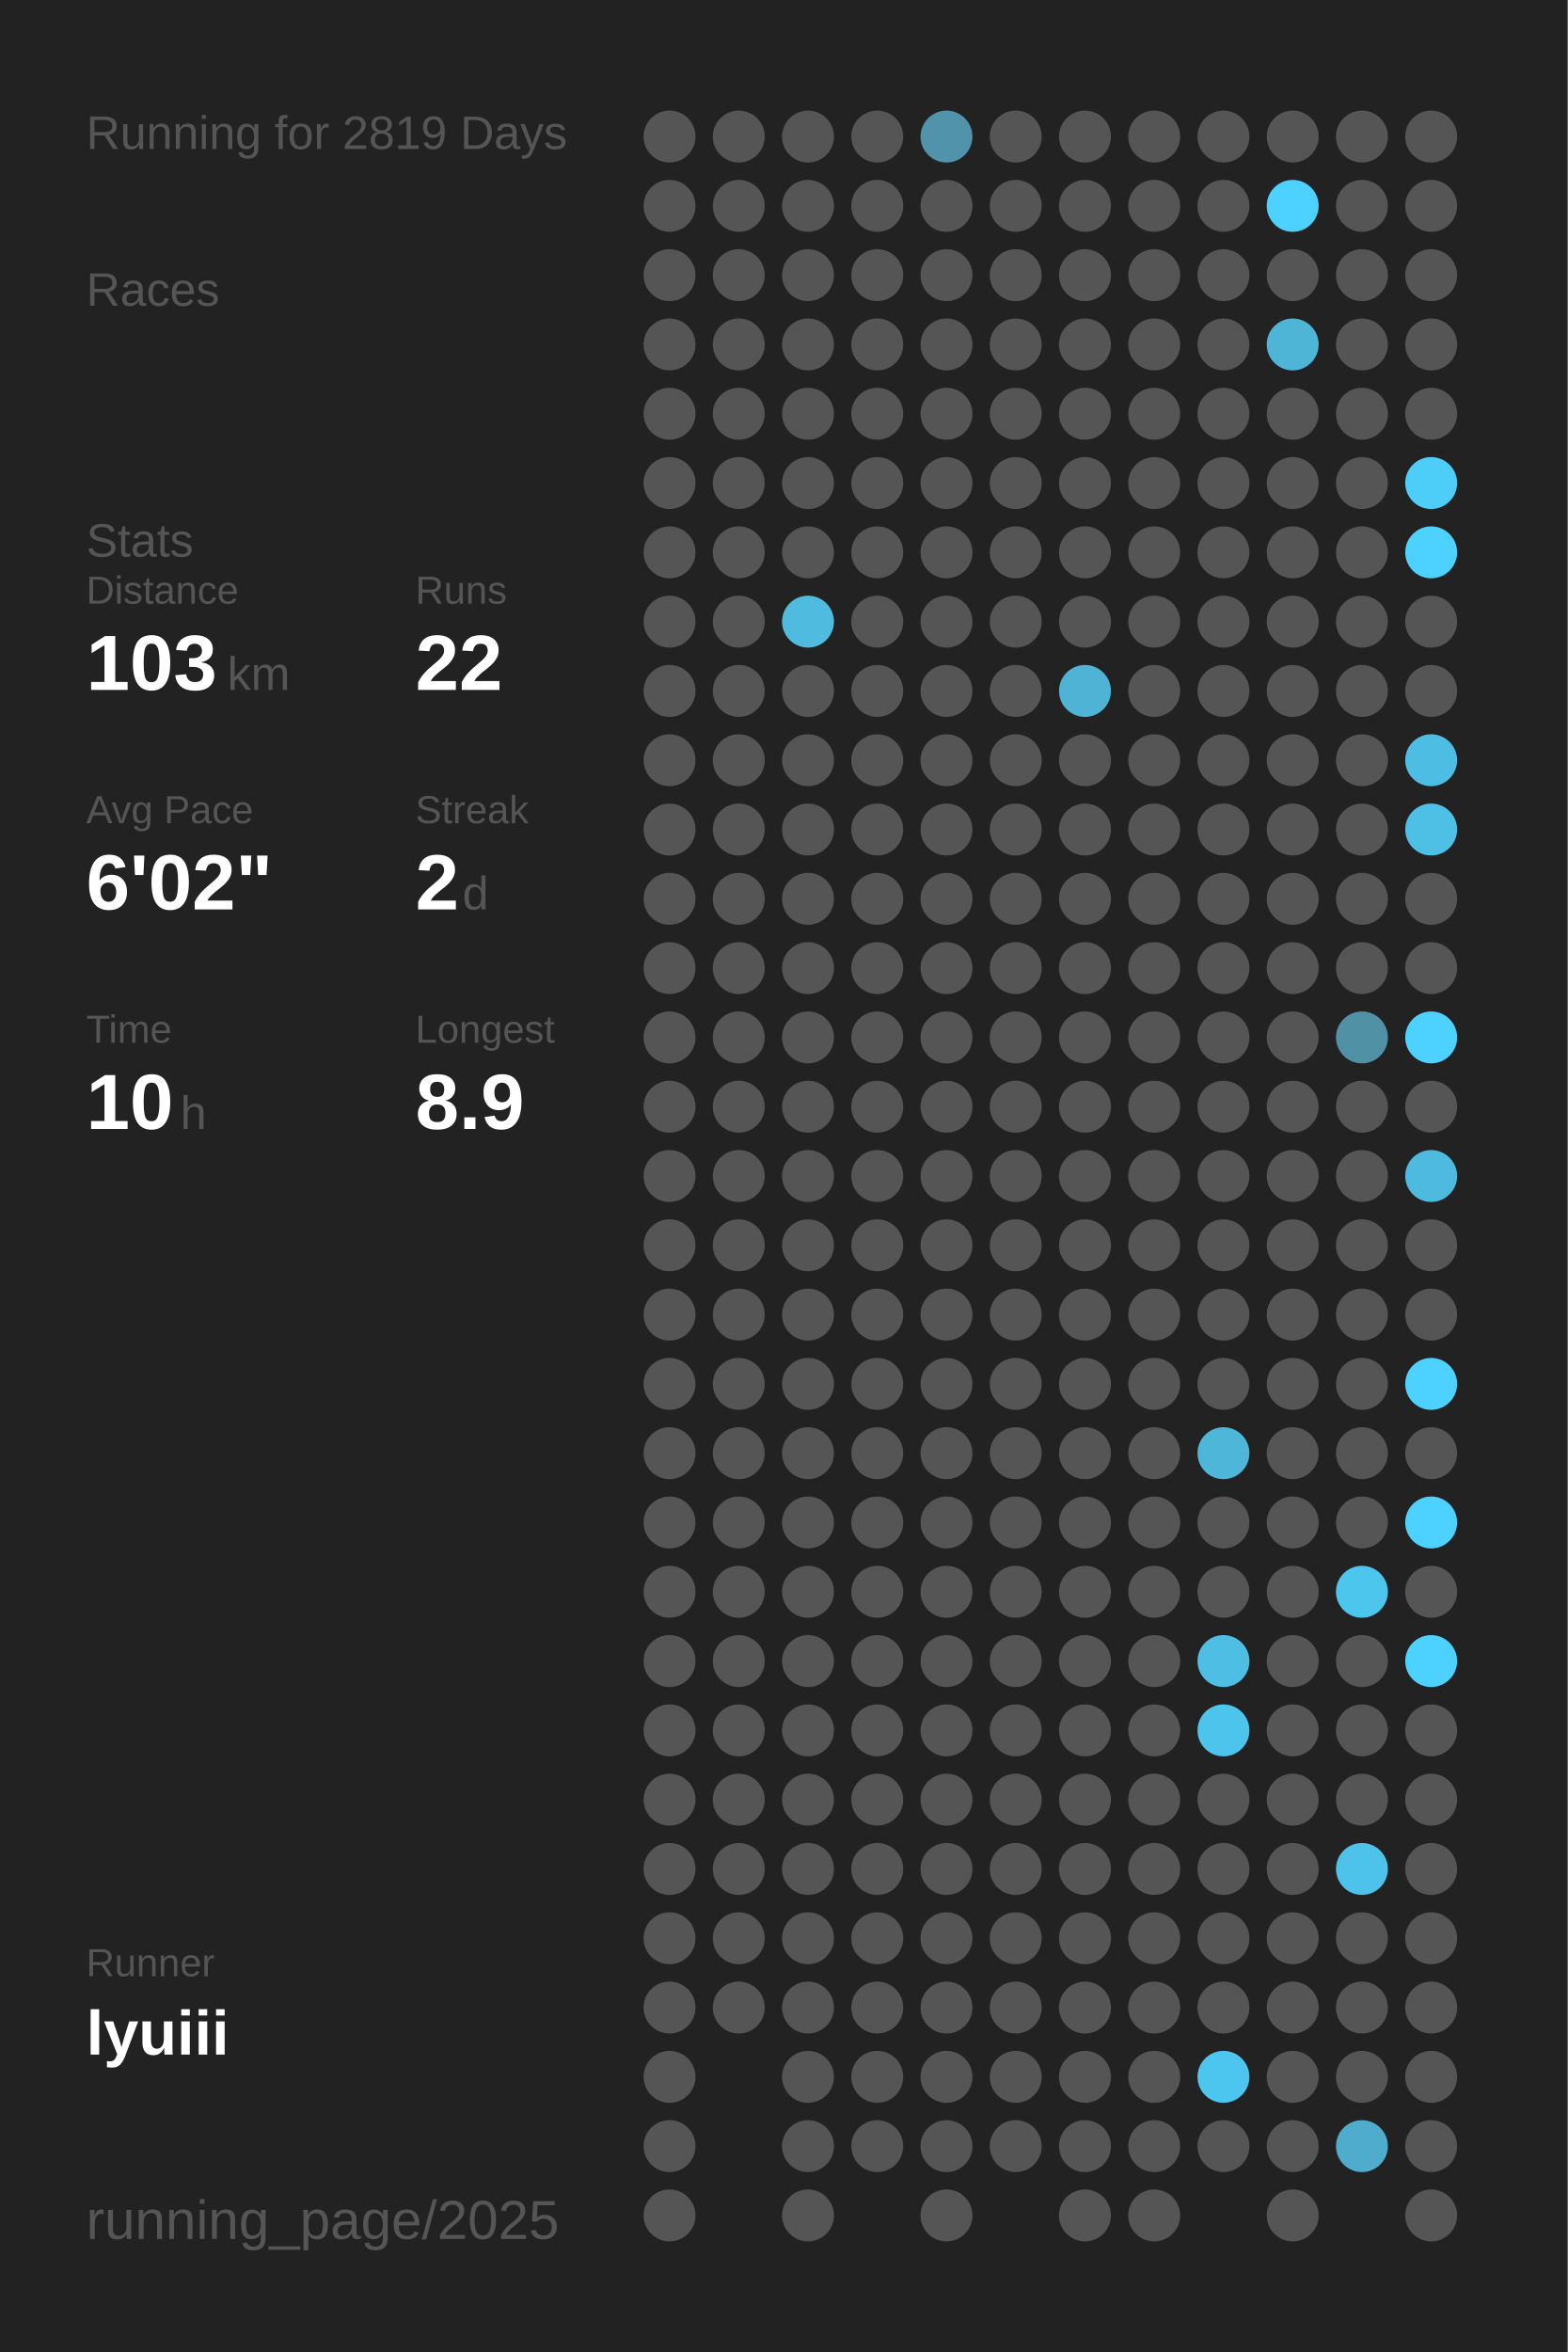
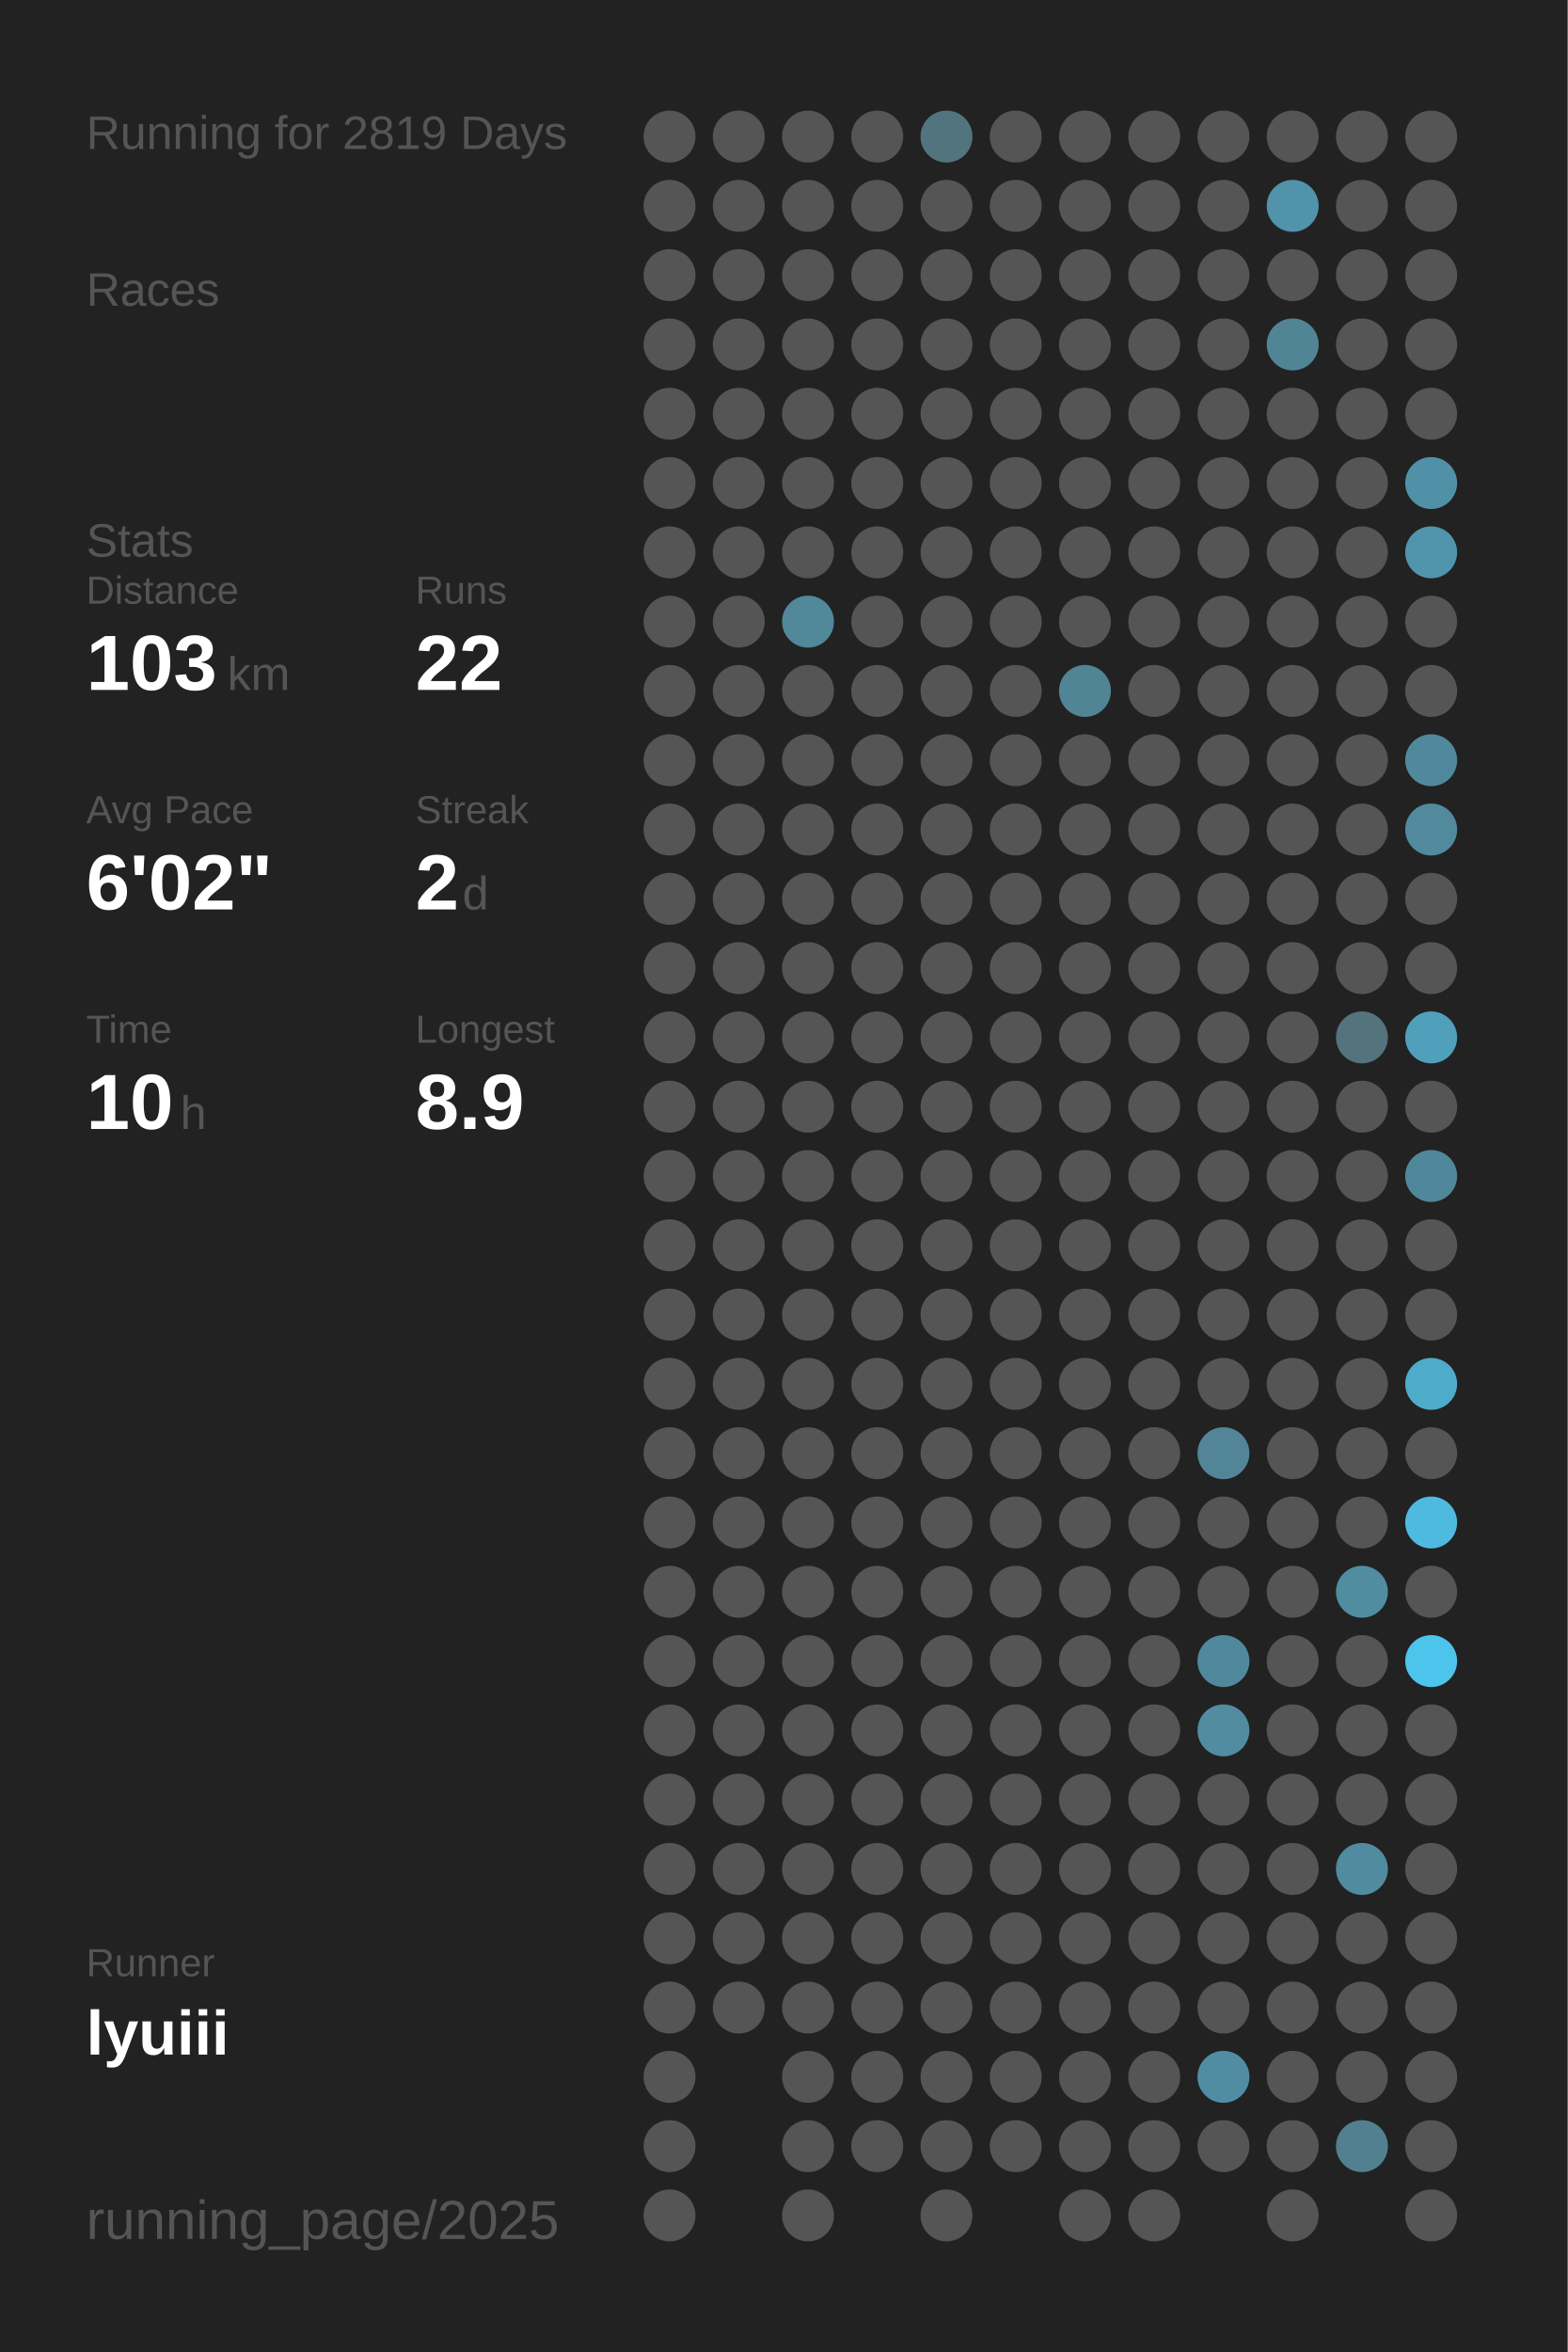
<svg xmlns="http://www.w3.org/2000/svg" baseProfile="full" height="300mm" version="1.1" viewBox="0,0,200,300" width="200mm">
  <defs />
  <rect fill="#222222" height="300" width="200" x="0" y="0" />
  <text fill="#555555" style="font-size:6px; font-family:Arial;" x="11" y="19">Running for 2819 Days</text>
  <text fill="#555555" style="font-size:6px; font-family:Arial;" x="11" y="39">Races</text>
  <text fill="#555555" style="font-size:6px; font-family:Arial;" x="11" y="71">Stats</text>
  <text fill="#555555" style="font-size:5px; font-family:Arial;" x="11" y="77">Distance</text>
  <text fill="#FFFFFF" style="font-size:10px; font-family:Arial; font-weight:bold;" x="11" y="88">103</text>
  <text fill="#555555" style="font-size:6px; font-family:Arial;" x="29" y="88">km</text>
  <text fill="#555555" style="font-size:5px; font-family:Arial;" x="53" y="77">Runs</text>
  <text fill="#FFFFFF" style="font-size:10px; font-family:Arial; font-weight:bold;" x="53" y="88">22</text>
  <text fill="#555555" style="font-size:5px; font-family:Arial;" x="11" y="105">Avg Pace</text>
  <text fill="#FFFFFF" style="font-size:10px; font-family:Arial; font-weight:bold;" x="11" y="116">6'02"</text>
  <text fill="#555555" style="font-size:5px; font-family:Arial;" x="53" y="105">Streak</text>
  <text fill="#FFFFFF" style="font-size:10px; font-family:Arial; font-weight:bold;" x="53" y="116">2</text>
  <text fill="#555555" style="font-size:6px; font-family:Arial;" x="59" y="116">d</text>
  <text fill="#555555" style="font-size:5px; font-family:Arial;" x="11" y="133">Time</text>
  <text fill="#FFFFFF" style="font-size:10px; font-family:Arial; font-weight:bold;" x="11" y="144">10</text>
  <text fill="#555555" style="font-size:6px; font-family:Arial;" x="23" y="144">h</text>
  <text fill="#555555" style="font-size:5px; font-family:Arial;" x="53" y="133">Longest</text>
  <text fill="#FFFFFF" style="font-size:10px; font-family:Arial; font-weight:bold;" x="53" y="144">8.9</text>
  <text fill="#555555" style="font-size:5px; font-family:Arial;" x="11" y="252.065">Runner</text>
  <text fill="#FFFFFF" style="font-size:8px; font-family:Arial; font-weight:bold;" x="11" y="262.065">lyuiii</text>
  <text fill="#555555" style="font-size:7px; font-family:Arial;" x="11" y="285.581">running_page/2025</text>
  <circle cx="85.417" cy="17.419" fill="#555555" r="3.312" />
  <circle cx="85.417" cy="26.258" fill="#555555" r="3.312" />
  <circle cx="85.417" cy="35.097" fill="#555555" r="3.312" />
  <circle cx="85.417" cy="43.935" fill="#555555" r="3.312" />
  <circle cx="85.417" cy="52.774" fill="#555555" r="3.312" />
  <circle cx="85.417" cy="61.613" fill="#555555" r="3.312" />
  <circle cx="85.417" cy="70.452" fill="#555555" r="3.312" />
  <circle cx="85.417" cy="79.29" fill="#555555" r="3.312" />
  <circle cx="85.417" cy="88.129" fill="#555555" r="3.312" />
  <circle cx="85.417" cy="96.968" fill="#555555" r="3.312" />
  <circle cx="85.417" cy="105.806" fill="#555555" r="3.312" />
  <circle cx="85.417" cy="114.645" fill="#555555" r="3.312" />
  <circle cx="85.417" cy="123.484" fill="#555555" r="3.312" />
  <circle cx="85.417" cy="132.323" fill="#555555" r="3.312" />
  <circle cx="85.417" cy="141.161" fill="#555555" r="3.312" />
  <circle cx="85.417" cy="150" fill="#555555" r="3.312" />
  <circle cx="85.417" cy="158.839" fill="#555555" r="3.312" />
  <circle cx="85.417" cy="167.677" fill="#555555" r="3.312" />
  <circle cx="85.417" cy="176.516" fill="#555555" r="3.312" />
  <circle cx="85.417" cy="185.355" fill="#555555" r="3.312" />
  <circle cx="85.417" cy="194.194" fill="#555555" r="3.312" />
  <circle cx="85.417" cy="203.032" fill="#555555" r="3.312" />
  <circle cx="85.417" cy="211.871" fill="#555555" r="3.312" />
  <circle cx="85.417" cy="220.71" fill="#555555" r="3.312" />
  <circle cx="85.417" cy="229.548" fill="#555555" r="3.312" />
  <circle cx="85.417" cy="238.387" fill="#555555" r="3.312" />
  <circle cx="85.417" cy="247.226" fill="#555555" r="3.312" />
  <circle cx="85.417" cy="256.065" fill="#555555" r="3.312" />
  <circle cx="85.417" cy="264.903" fill="#555555" r="3.312" />
  <circle cx="85.417" cy="273.742" fill="#555555" r="3.312" />
  <circle cx="85.417" cy="282.581" fill="#555555" r="3.312" />
  <circle cx="94.25" cy="17.419" fill="#555555" r="3.312" />
  <circle cx="94.25" cy="26.258" fill="#555555" r="3.312" />
  <circle cx="94.25" cy="35.097" fill="#555555" r="3.312" />
  <circle cx="94.25" cy="43.935" fill="#555555" r="3.312" />
  <circle cx="94.25" cy="52.774" fill="#555555" r="3.312" />
  <circle cx="94.25" cy="61.613" fill="#555555" r="3.312" />
  <circle cx="94.25" cy="70.452" fill="#555555" r="3.312" />
  <circle cx="94.25" cy="79.29" fill="#555555" r="3.312" />
  <circle cx="94.25" cy="88.129" fill="#555555" r="3.312" />
  <circle cx="94.25" cy="96.968" fill="#555555" r="3.312" />
  <circle cx="94.25" cy="105.806" fill="#555555" r="3.312" />
  <circle cx="94.25" cy="114.645" fill="#555555" r="3.312" />
  <circle cx="94.25" cy="123.484" fill="#555555" r="3.312" />
  <circle cx="94.25" cy="132.323" fill="#555555" r="3.312" />
  <circle cx="94.25" cy="141.161" fill="#555555" r="3.312" />
  <circle cx="94.25" cy="150" fill="#555555" r="3.312" />
  <circle cx="94.25" cy="158.839" fill="#555555" r="3.312" />
  <circle cx="94.25" cy="167.677" fill="#555555" r="3.312" />
  <circle cx="94.25" cy="176.516" fill="#555555" r="3.312" />
  <circle cx="94.25" cy="185.355" fill="#555555" r="3.312" />
  <circle cx="94.25" cy="194.194" fill="#555555" r="3.312" />
  <circle cx="94.25" cy="203.032" fill="#555555" r="3.312" />
  <circle cx="94.25" cy="211.871" fill="#555555" r="3.312" />
  <circle cx="94.25" cy="220.71" fill="#555555" r="3.312" />
  <circle cx="94.25" cy="229.548" fill="#555555" r="3.312" />
  <circle cx="94.25" cy="238.387" fill="#555555" r="3.312" />
  <circle cx="94.25" cy="247.226" fill="#555555" r="3.312" />
  <circle cx="94.25" cy="256.065" fill="#555555" r="3.312" />
  <circle cx="103.083" cy="17.419" fill="#555555" r="3.312" />
  <circle cx="103.083" cy="26.258" fill="#555555" r="3.312" />
  <circle cx="103.083" cy="35.097" fill="#555555" r="3.312" />
  <circle cx="103.083" cy="43.935" fill="#555555" r="3.312" />
  <circle cx="103.083" cy="52.774" fill="#555555" r="3.312" />
  <circle cx="103.083" cy="61.613" fill="#555555" r="3.312" />
  <circle cx="103.083" cy="70.452" fill="#555555" r="3.312" />
-   <circle cx="103.083" cy="79.29" fill="#4ebbdf" r="3.312" />
+   <circle cx="103.083" cy="79.29" fill="#51889a" r="3.312" />
  <circle cx="103.083" cy="88.129" fill="#555555" r="3.312" />
  <circle cx="103.083" cy="96.968" fill="#555555" r="3.312" />
  <circle cx="103.083" cy="105.806" fill="#555555" r="3.312" />
  <circle cx="103.083" cy="114.645" fill="#555555" r="3.312" />
  <circle cx="103.083" cy="123.484" fill="#555555" r="3.312" />
  <circle cx="103.083" cy="132.323" fill="#555555" r="3.312" />
  <circle cx="103.083" cy="141.161" fill="#555555" r="3.312" />
  <circle cx="103.083" cy="150" fill="#555555" r="3.312" />
  <circle cx="103.083" cy="158.839" fill="#555555" r="3.312" />
  <circle cx="103.083" cy="167.677" fill="#555555" r="3.312" />
  <circle cx="103.083" cy="176.516" fill="#555555" r="3.312" />
  <circle cx="103.083" cy="185.355" fill="#555555" r="3.312" />
  <circle cx="103.083" cy="194.194" fill="#555555" r="3.312" />
  <circle cx="103.083" cy="203.032" fill="#555555" r="3.312" />
  <circle cx="103.083" cy="211.871" fill="#555555" r="3.312" />
  <circle cx="103.083" cy="220.71" fill="#555555" r="3.312" />
  <circle cx="103.083" cy="229.548" fill="#555555" r="3.312" />
  <circle cx="103.083" cy="238.387" fill="#555555" r="3.312" />
  <circle cx="103.083" cy="247.226" fill="#555555" r="3.312" />
  <circle cx="103.083" cy="256.065" fill="#555555" r="3.312" />
  <circle cx="103.083" cy="264.903" fill="#555555" r="3.312" />
  <circle cx="103.083" cy="273.742" fill="#555555" r="3.312" />
  <circle cx="103.083" cy="282.581" fill="#555555" r="3.312" />
  <circle cx="111.917" cy="17.419" fill="#555555" r="3.312" />
  <circle cx="111.917" cy="26.258" fill="#555555" r="3.312" />
  <circle cx="111.917" cy="35.097" fill="#555555" r="3.312" />
  <circle cx="111.917" cy="43.935" fill="#555555" r="3.312" />
  <circle cx="111.917" cy="52.774" fill="#555555" r="3.312" />
  <circle cx="111.917" cy="61.613" fill="#555555" r="3.312" />
  <circle cx="111.917" cy="70.452" fill="#555555" r="3.312" />
  <circle cx="111.917" cy="79.29" fill="#555555" r="3.312" />
  <circle cx="111.917" cy="88.129" fill="#555555" r="3.312" />
  <circle cx="111.917" cy="96.968" fill="#555555" r="3.312" />
  <circle cx="111.917" cy="105.806" fill="#555555" r="3.312" />
  <circle cx="111.917" cy="114.645" fill="#555555" r="3.312" />
  <circle cx="111.917" cy="123.484" fill="#555555" r="3.312" />
  <circle cx="111.917" cy="132.323" fill="#555555" r="3.312" />
  <circle cx="111.917" cy="141.161" fill="#555555" r="3.312" />
  <circle cx="111.917" cy="150" fill="#555555" r="3.312" />
  <circle cx="111.917" cy="158.839" fill="#555555" r="3.312" />
  <circle cx="111.917" cy="167.677" fill="#555555" r="3.312" />
  <circle cx="111.917" cy="176.516" fill="#555555" r="3.312" />
  <circle cx="111.917" cy="185.355" fill="#555555" r="3.312" />
  <circle cx="111.917" cy="194.194" fill="#555555" r="3.312" />
  <circle cx="111.917" cy="203.032" fill="#555555" r="3.312" />
  <circle cx="111.917" cy="211.871" fill="#555555" r="3.312" />
  <circle cx="111.917" cy="220.71" fill="#555555" r="3.312" />
  <circle cx="111.917" cy="229.548" fill="#555555" r="3.312" />
  <circle cx="111.917" cy="238.387" fill="#555555" r="3.312" />
  <circle cx="111.917" cy="247.226" fill="#555555" r="3.312" />
  <circle cx="111.917" cy="256.065" fill="#555555" r="3.312" />
  <circle cx="111.917" cy="264.903" fill="#555555" r="3.312" />
  <circle cx="111.917" cy="273.742" fill="#555555" r="3.312" />
-   <circle cx="120.75" cy="17.419" fill="#5093aa" r="3.312" />
+   <circle cx="120.75" cy="17.419" fill="#52747f" r="3.312" />
  <circle cx="120.75" cy="26.258" fill="#555555" r="3.312" />
  <circle cx="120.75" cy="35.097" fill="#555555" r="3.312" />
  <circle cx="120.75" cy="43.935" fill="#555555" r="3.312" />
  <circle cx="120.75" cy="52.774" fill="#555555" r="3.312" />
  <circle cx="120.75" cy="61.613" fill="#555555" r="3.312" />
  <circle cx="120.75" cy="70.452" fill="#555555" r="3.312" />
  <circle cx="120.75" cy="79.29" fill="#555555" r="3.312" />
  <circle cx="120.75" cy="88.129" fill="#555555" r="3.312" />
  <circle cx="120.75" cy="96.968" fill="#555555" r="3.312" />
  <circle cx="120.75" cy="105.806" fill="#555555" r="3.312" />
  <circle cx="120.75" cy="114.645" fill="#555555" r="3.312" />
  <circle cx="120.75" cy="123.484" fill="#555555" r="3.312" />
  <circle cx="120.75" cy="132.323" fill="#555555" r="3.312" />
  <circle cx="120.75" cy="141.161" fill="#555555" r="3.312" />
  <circle cx="120.75" cy="150" fill="#555555" r="3.312" />
  <circle cx="120.75" cy="158.839" fill="#555555" r="3.312" />
  <circle cx="120.75" cy="167.677" fill="#555555" r="3.312" />
  <circle cx="120.75" cy="176.516" fill="#555555" r="3.312" />
  <circle cx="120.75" cy="185.355" fill="#555555" r="3.312" />
  <circle cx="120.75" cy="194.194" fill="#555555" r="3.312" />
  <circle cx="120.75" cy="203.032" fill="#555555" r="3.312" />
  <circle cx="120.75" cy="211.871" fill="#555555" r="3.312" />
  <circle cx="120.75" cy="220.71" fill="#555555" r="3.312" />
  <circle cx="120.75" cy="229.548" fill="#555555" r="3.312" />
  <circle cx="120.75" cy="238.387" fill="#555555" r="3.312" />
  <circle cx="120.75" cy="247.226" fill="#555555" r="3.312" />
  <circle cx="120.75" cy="256.065" fill="#555555" r="3.312" />
  <circle cx="120.75" cy="264.903" fill="#555555" r="3.312" />
  <circle cx="120.75" cy="273.742" fill="#555555" r="3.312" />
  <circle cx="120.75" cy="282.581" fill="#555555" r="3.312" />
  <circle cx="129.583" cy="17.419" fill="#555555" r="3.312" />
  <circle cx="129.583" cy="26.258" fill="#555555" r="3.312" />
  <circle cx="129.583" cy="35.097" fill="#555555" r="3.312" />
  <circle cx="129.583" cy="43.935" fill="#555555" r="3.312" />
  <circle cx="129.583" cy="52.774" fill="#555555" r="3.312" />
  <circle cx="129.583" cy="61.613" fill="#555555" r="3.312" />
  <circle cx="129.583" cy="70.452" fill="#555555" r="3.312" />
  <circle cx="129.583" cy="79.29" fill="#555555" r="3.312" />
  <circle cx="129.583" cy="88.129" fill="#555555" r="3.312" />
  <circle cx="129.583" cy="96.968" fill="#555555" r="3.312" />
  <circle cx="129.583" cy="105.806" fill="#555555" r="3.312" />
  <circle cx="129.583" cy="114.645" fill="#555555" r="3.312" />
  <circle cx="129.583" cy="123.484" fill="#555555" r="3.312" />
  <circle cx="129.583" cy="132.323" fill="#555555" r="3.312" />
  <circle cx="129.583" cy="141.161" fill="#555555" r="3.312" />
  <circle cx="129.583" cy="150" fill="#555555" r="3.312" />
  <circle cx="129.583" cy="158.839" fill="#555555" r="3.312" />
  <circle cx="129.583" cy="167.677" fill="#555555" r="3.312" />
  <circle cx="129.583" cy="176.516" fill="#555555" r="3.312" />
  <circle cx="129.583" cy="185.355" fill="#555555" r="3.312" />
  <circle cx="129.583" cy="194.194" fill="#555555" r="3.312" />
  <circle cx="129.583" cy="203.032" fill="#555555" r="3.312" />
  <circle cx="129.583" cy="211.871" fill="#555555" r="3.312" />
  <circle cx="129.583" cy="220.71" fill="#555555" r="3.312" />
  <circle cx="129.583" cy="229.548" fill="#555555" r="3.312" />
  <circle cx="129.583" cy="238.387" fill="#555555" r="3.312" />
  <circle cx="129.583" cy="247.226" fill="#555555" r="3.312" />
  <circle cx="129.583" cy="256.065" fill="#555555" r="3.312" />
  <circle cx="129.583" cy="264.903" fill="#555555" r="3.312" />
  <circle cx="129.583" cy="273.742" fill="#555555" r="3.312" />
  <circle cx="138.417" cy="17.419" fill="#555555" r="3.312" />
  <circle cx="138.417" cy="26.258" fill="#555555" r="3.312" />
  <circle cx="138.417" cy="35.097" fill="#555555" r="3.312" />
  <circle cx="138.417" cy="43.935" fill="#555555" r="3.312" />
  <circle cx="138.417" cy="52.774" fill="#555555" r="3.312" />
  <circle cx="138.417" cy="61.613" fill="#555555" r="3.312" />
  <circle cx="138.417" cy="70.452" fill="#555555" r="3.312" />
  <circle cx="138.417" cy="79.29" fill="#555555" r="3.312" />
-   <circle cx="138.417" cy="88.129" fill="#4eb3d4" r="3.312" />
+   <circle cx="138.417" cy="88.129" fill="#518494" r="3.312" />
  <circle cx="138.417" cy="96.968" fill="#555555" r="3.312" />
  <circle cx="138.417" cy="105.806" fill="#555555" r="3.312" />
  <circle cx="138.417" cy="114.645" fill="#555555" r="3.312" />
  <circle cx="138.417" cy="123.484" fill="#555555" r="3.312" />
  <circle cx="138.417" cy="132.323" fill="#555555" r="3.312" />
  <circle cx="138.417" cy="141.161" fill="#555555" r="3.312" />
  <circle cx="138.417" cy="150" fill="#555555" r="3.312" />
  <circle cx="138.417" cy="158.839" fill="#555555" r="3.312" />
  <circle cx="138.417" cy="167.677" fill="#555555" r="3.312" />
  <circle cx="138.417" cy="176.516" fill="#555555" r="3.312" />
  <circle cx="138.417" cy="185.355" fill="#555555" r="3.312" />
  <circle cx="138.417" cy="194.194" fill="#555555" r="3.312" />
  <circle cx="138.417" cy="203.032" fill="#555555" r="3.312" />
  <circle cx="138.417" cy="211.871" fill="#555555" r="3.312" />
  <circle cx="138.417" cy="220.71" fill="#555555" r="3.312" />
  <circle cx="138.417" cy="229.548" fill="#555555" r="3.312" />
  <circle cx="138.417" cy="238.387" fill="#555555" r="3.312" />
  <circle cx="138.417" cy="247.226" fill="#555555" r="3.312" />
  <circle cx="138.417" cy="256.065" fill="#555555" r="3.312" />
  <circle cx="138.417" cy="264.903" fill="#555555" r="3.312" />
  <circle cx="138.417" cy="273.742" fill="#555555" r="3.312" />
  <circle cx="138.417" cy="282.581" fill="#555555" r="3.312" />
  <circle cx="147.25" cy="17.419" fill="#555555" r="3.312" />
  <circle cx="147.25" cy="26.258" fill="#555555" r="3.312" />
  <circle cx="147.25" cy="35.097" fill="#555555" r="3.312" />
  <circle cx="147.25" cy="43.935" fill="#555555" r="3.312" />
  <circle cx="147.25" cy="52.774" fill="#555555" r="3.312" />
  <circle cx="147.25" cy="61.613" fill="#555555" r="3.312" />
  <circle cx="147.25" cy="70.452" fill="#555555" r="3.312" />
  <circle cx="147.25" cy="79.29" fill="#555555" r="3.312" />
  <circle cx="147.25" cy="88.129" fill="#555555" r="3.312" />
  <circle cx="147.25" cy="96.968" fill="#555555" r="3.312" />
  <circle cx="147.25" cy="105.806" fill="#555555" r="3.312" />
  <circle cx="147.25" cy="114.645" fill="#555555" r="3.312" />
  <circle cx="147.25" cy="123.484" fill="#555555" r="3.312" />
  <circle cx="147.25" cy="132.323" fill="#555555" r="3.312" />
  <circle cx="147.25" cy="141.161" fill="#555555" r="3.312" />
  <circle cx="147.25" cy="150" fill="#555555" r="3.312" />
  <circle cx="147.25" cy="158.839" fill="#555555" r="3.312" />
  <circle cx="147.25" cy="167.677" fill="#555555" r="3.312" />
  <circle cx="147.25" cy="176.516" fill="#555555" r="3.312" />
  <circle cx="147.25" cy="185.355" fill="#555555" r="3.312" />
  <circle cx="147.25" cy="194.194" fill="#555555" r="3.312" />
  <circle cx="147.25" cy="203.032" fill="#555555" r="3.312" />
  <circle cx="147.25" cy="211.871" fill="#555555" r="3.312" />
  <circle cx="147.25" cy="220.71" fill="#555555" r="3.312" />
  <circle cx="147.25" cy="229.548" fill="#555555" r="3.312" />
  <circle cx="147.25" cy="238.387" fill="#555555" r="3.312" />
  <circle cx="147.25" cy="247.226" fill="#555555" r="3.312" />
  <circle cx="147.25" cy="256.065" fill="#555555" r="3.312" />
  <circle cx="147.25" cy="264.903" fill="#555555" r="3.312" />
  <circle cx="147.25" cy="273.742" fill="#555555" r="3.312" />
  <circle cx="147.25" cy="282.581" fill="#555555" r="3.312" />
  <circle cx="156.083" cy="17.419" fill="#555555" r="3.312" />
  <circle cx="156.083" cy="26.258" fill="#555555" r="3.312" />
  <circle cx="156.083" cy="35.097" fill="#555555" r="3.312" />
  <circle cx="156.083" cy="43.935" fill="#555555" r="3.312" />
  <circle cx="156.083" cy="52.774" fill="#555555" r="3.312" />
  <circle cx="156.083" cy="61.613" fill="#555555" r="3.312" />
  <circle cx="156.083" cy="70.452" fill="#555555" r="3.312" />
  <circle cx="156.083" cy="79.29" fill="#555555" r="3.312" />
  <circle cx="156.083" cy="88.129" fill="#555555" r="3.312" />
  <circle cx="156.083" cy="96.968" fill="#555555" r="3.312" />
  <circle cx="156.083" cy="105.806" fill="#555555" r="3.312" />
  <circle cx="156.083" cy="114.645" fill="#555555" r="3.312" />
  <circle cx="156.083" cy="123.484" fill="#555555" r="3.312" />
  <circle cx="156.083" cy="132.323" fill="#555555" r="3.312" />
  <circle cx="156.083" cy="141.161" fill="#555555" r="3.312" />
  <circle cx="156.083" cy="150" fill="#555555" r="3.312" />
  <circle cx="156.083" cy="158.839" fill="#555555" r="3.312" />
  <circle cx="156.083" cy="167.677" fill="#555555" r="3.312" />
  <circle cx="156.083" cy="176.516" fill="#555555" r="3.312" />
-   <circle cx="156.083" cy="185.355" fill="#4eb6d9" r="3.312" />
+   <circle cx="156.083" cy="185.355" fill="#518597" r="3.312" />
  <circle cx="156.083" cy="194.194" fill="#555555" r="3.312" />
  <circle cx="156.083" cy="203.032" fill="#555555" r="3.312" />
-   <circle cx="156.083" cy="211.871" fill="#4ebee4" r="3.312" />
-   <circle cx="156.083" cy="220.71" fill="#4dc4ec" r="3.312" />
+   <circle cx="156.083" cy="211.871" fill="#51899c" r="3.312" />
+   <circle cx="156.083" cy="220.71" fill="#518ca0" r="3.312" />
  <circle cx="156.083" cy="229.548" fill="#555555" r="3.312" />
  <circle cx="156.083" cy="238.387" fill="#555555" r="3.312" />
  <circle cx="156.083" cy="247.226" fill="#555555" r="3.312" />
  <circle cx="156.083" cy="256.065" fill="#555555" r="3.312" />
-   <circle cx="156.083" cy="264.903" fill="#4dc6ef" r="3.312" />
+   <circle cx="156.083" cy="264.903" fill="#518da2" r="3.312" />
  <circle cx="156.083" cy="273.742" fill="#555555" r="3.312" />
  <circle cx="164.917" cy="17.419" fill="#555555" r="3.312" />
-   <circle cx="164.917" cy="26.258" fill="#4DD2FF" r="3.312" />
+   <circle cx="164.917" cy="26.258" fill="#5093aa" r="3.312" />
  <circle cx="164.917" cy="35.097" fill="#555555" r="3.312" />
-   <circle cx="164.917" cy="43.935" fill="#4eb5d7" r="3.312" />
+   <circle cx="164.917" cy="43.935" fill="#518596" r="3.312" />
  <circle cx="164.917" cy="52.774" fill="#555555" r="3.312" />
  <circle cx="164.917" cy="61.613" fill="#555555" r="3.312" />
  <circle cx="164.917" cy="70.452" fill="#555555" r="3.312" />
  <circle cx="164.917" cy="79.29" fill="#555555" r="3.312" />
  <circle cx="164.917" cy="88.129" fill="#555555" r="3.312" />
  <circle cx="164.917" cy="96.968" fill="#555555" r="3.312" />
  <circle cx="164.917" cy="105.806" fill="#555555" r="3.312" />
  <circle cx="164.917" cy="114.645" fill="#555555" r="3.312" />
  <circle cx="164.917" cy="123.484" fill="#555555" r="3.312" />
  <circle cx="164.917" cy="132.323" fill="#555555" r="3.312" />
  <circle cx="164.917" cy="141.161" fill="#555555" r="3.312" />
  <circle cx="164.917" cy="150" fill="#555555" r="3.312" />
  <circle cx="164.917" cy="158.839" fill="#555555" r="3.312" />
  <circle cx="164.917" cy="167.677" fill="#555555" r="3.312" />
  <circle cx="164.917" cy="176.516" fill="#555555" r="3.312" />
  <circle cx="164.917" cy="185.355" fill="#555555" r="3.312" />
  <circle cx="164.917" cy="194.194" fill="#555555" r="3.312" />
  <circle cx="164.917" cy="203.032" fill="#555555" r="3.312" />
  <circle cx="164.917" cy="211.871" fill="#555555" r="3.312" />
  <circle cx="164.917" cy="220.71" fill="#555555" r="3.312" />
  <circle cx="164.917" cy="229.548" fill="#555555" r="3.312" />
  <circle cx="164.917" cy="238.387" fill="#555555" r="3.312" />
  <circle cx="164.917" cy="247.226" fill="#555555" r="3.312" />
  <circle cx="164.917" cy="256.065" fill="#555555" r="3.312" />
  <circle cx="164.917" cy="264.903" fill="#555555" r="3.312" />
  <circle cx="164.917" cy="273.742" fill="#555555" r="3.312" />
  <circle cx="164.917" cy="282.581" fill="#555555" r="3.312" />
  <circle cx="173.75" cy="17.419" fill="#555555" r="3.312" />
  <circle cx="173.75" cy="26.258" fill="#555555" r="3.312" />
  <circle cx="173.75" cy="35.097" fill="#555555" r="3.312" />
  <circle cx="173.75" cy="43.935" fill="#555555" r="3.312" />
  <circle cx="173.75" cy="52.774" fill="#555555" r="3.312" />
  <circle cx="173.75" cy="61.613" fill="#555555" r="3.312" />
  <circle cx="173.75" cy="70.452" fill="#555555" r="3.312" />
  <circle cx="173.75" cy="79.29" fill="#555555" r="3.312" />
  <circle cx="173.75" cy="88.129" fill="#555555" r="3.312" />
  <circle cx="173.75" cy="96.968" fill="#555555" r="3.312" />
  <circle cx="173.75" cy="105.806" fill="#555555" r="3.312" />
  <circle cx="173.75" cy="114.645" fill="#555555" r="3.312" />
  <circle cx="173.75" cy="123.484" fill="#555555" r="3.312" />
-   <circle cx="173.75" cy="132.323" fill="#5191a6" r="3.312" />
+   <circle cx="173.75" cy="132.323" fill="#53737d" r="3.312" />
  <circle cx="173.75" cy="141.161" fill="#555555" r="3.312" />
  <circle cx="173.75" cy="150" fill="#555555" r="3.312" />
  <circle cx="173.75" cy="158.839" fill="#555555" r="3.312" />
  <circle cx="173.75" cy="167.677" fill="#555555" r="3.312" />
  <circle cx="173.75" cy="176.516" fill="#555555" r="3.312" />
  <circle cx="173.75" cy="185.355" fill="#555555" r="3.312" />
  <circle cx="173.75" cy="194.194" fill="#555555" r="3.312" />
-   <circle cx="173.75" cy="203.032" fill="#4dc6ee" r="3.312" />
+   <circle cx="173.75" cy="203.032" fill="#518da1" r="3.312" />
  <circle cx="173.75" cy="211.871" fill="#555555" r="3.312" />
  <circle cx="173.75" cy="220.71" fill="#555555" r="3.312" />
  <circle cx="173.75" cy="229.548" fill="#555555" r="3.312" />
-   <circle cx="173.75" cy="238.387" fill="#4dc2ea" r="3.312" />
+   <circle cx="173.75" cy="238.387" fill="#518b9f" r="3.312" />
  <circle cx="173.75" cy="247.226" fill="#555555" r="3.312" />
  <circle cx="173.75" cy="256.065" fill="#555555" r="3.312" />
  <circle cx="173.75" cy="264.903" fill="#555555" r="3.312" />
-   <circle cx="173.75" cy="273.742" fill="#4faccc" r="3.312" />
+   <circle cx="173.75" cy="273.742" fill="#528090" r="3.312" />
  <circle cx="182.583" cy="17.419" fill="#555555" r="3.312" />
  <circle cx="182.583" cy="26.258" fill="#555555" r="3.312" />
  <circle cx="182.583" cy="35.097" fill="#555555" r="3.312" />
  <circle cx="182.583" cy="43.935" fill="#555555" r="3.312" />
  <circle cx="182.583" cy="52.774" fill="#555555" r="3.312" />
-   <circle cx="182.583" cy="61.613" fill="#4dcef9" r="3.312" />
-   <circle cx="182.583" cy="70.452" fill="#4DD2FF" r="3.312" />
+   <circle cx="182.583" cy="61.613" fill="#5191a7" r="3.312" />
+   <circle cx="182.583" cy="70.452" fill="#5095ac" r="3.312" />
  <circle cx="182.583" cy="79.29" fill="#555555" r="3.312" />
  <circle cx="182.583" cy="88.129" fill="#555555" r="3.312" />
-   <circle cx="182.583" cy="96.968" fill="#4ebde3" r="3.312" />
-   <circle cx="182.583" cy="105.806" fill="#4ebfe5" r="3.312" />
+   <circle cx="182.583" cy="96.968" fill="#51899c" r="3.312" />
+   <circle cx="182.583" cy="105.806" fill="#518a9d" r="3.312" />
  <circle cx="182.583" cy="114.645" fill="#555555" r="3.312" />
  <circle cx="182.583" cy="123.484" fill="#555555" r="3.312" />
-   <circle cx="182.583" cy="132.323" fill="#4DD2FF" r="3.312" />
+   <circle cx="182.583" cy="132.323" fill="#50a0bb" r="3.312" />
  <circle cx="182.583" cy="141.161" fill="#555555" r="3.312" />
-   <circle cx="182.583" cy="150" fill="#4ebadf" r="3.312" />
+   <circle cx="182.583" cy="150" fill="#51879a" r="3.312" />
  <circle cx="182.583" cy="158.839" fill="#555555" r="3.312" />
  <circle cx="182.583" cy="167.677" fill="#555555" r="3.312" />
-   <circle cx="182.583" cy="176.516" fill="#4DD2FF" r="3.312" />
+   <circle cx="182.583" cy="176.516" fill="#4fabca" r="3.312" />
  <circle cx="182.583" cy="185.355" fill="#555555" r="3.312" />
-   <circle cx="182.583" cy="194.194" fill="#4DD2FF" r="3.312" />
+   <circle cx="182.583" cy="194.194" fill="#4ebadf" r="3.312" />
  <circle cx="182.583" cy="203.032" fill="#555555" r="3.312" />
-   <circle cx="182.583" cy="211.871" fill="#4DD2FF" r="3.312" />
+   <circle cx="182.583" cy="211.871" fill="#4dc4ec" r="3.312" />
  <circle cx="182.583" cy="220.71" fill="#555555" r="3.312" />
  <circle cx="182.583" cy="229.548" fill="#555555" r="3.312" />
  <circle cx="182.583" cy="238.387" fill="#555555" r="3.312" />
  <circle cx="182.583" cy="247.226" fill="#555555" r="3.312" />
  <circle cx="182.583" cy="256.065" fill="#555555" r="3.312" />
  <circle cx="182.583" cy="264.903" fill="#555555" r="3.312" />
  <circle cx="182.583" cy="273.742" fill="#555555" r="3.312" />
  <circle cx="182.583" cy="282.581" fill="#555555" r="3.312" />
</svg>
